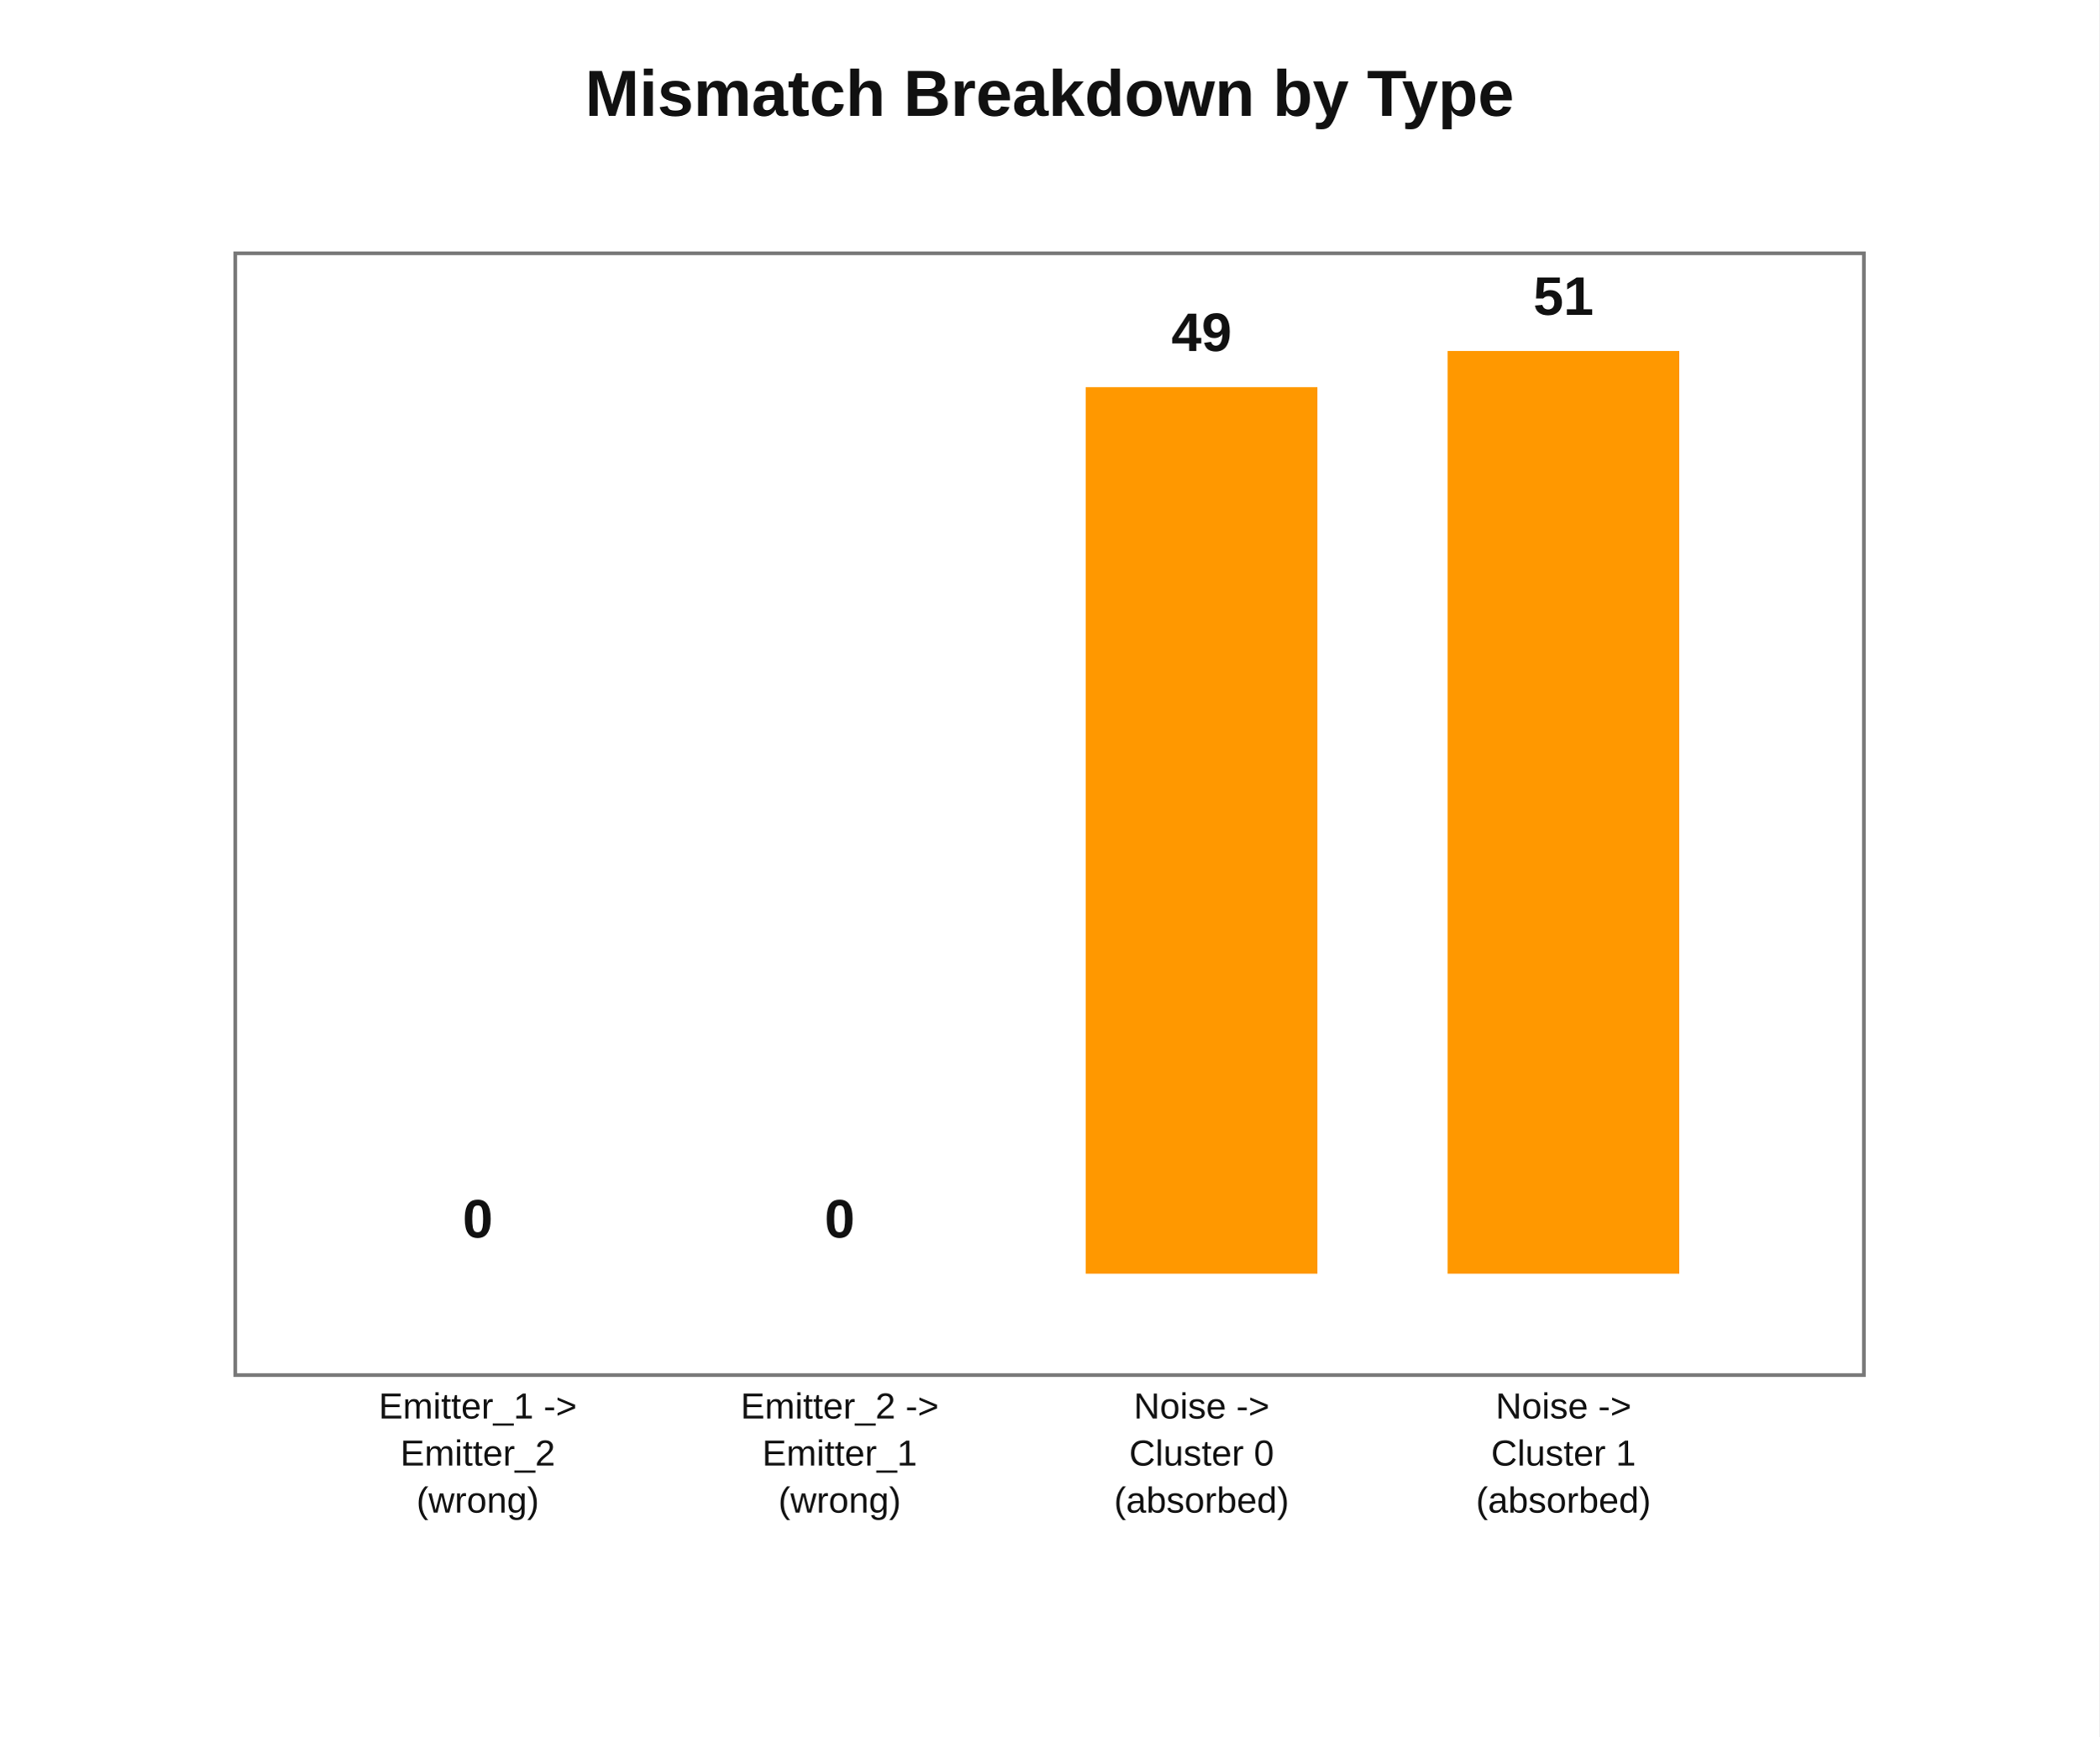
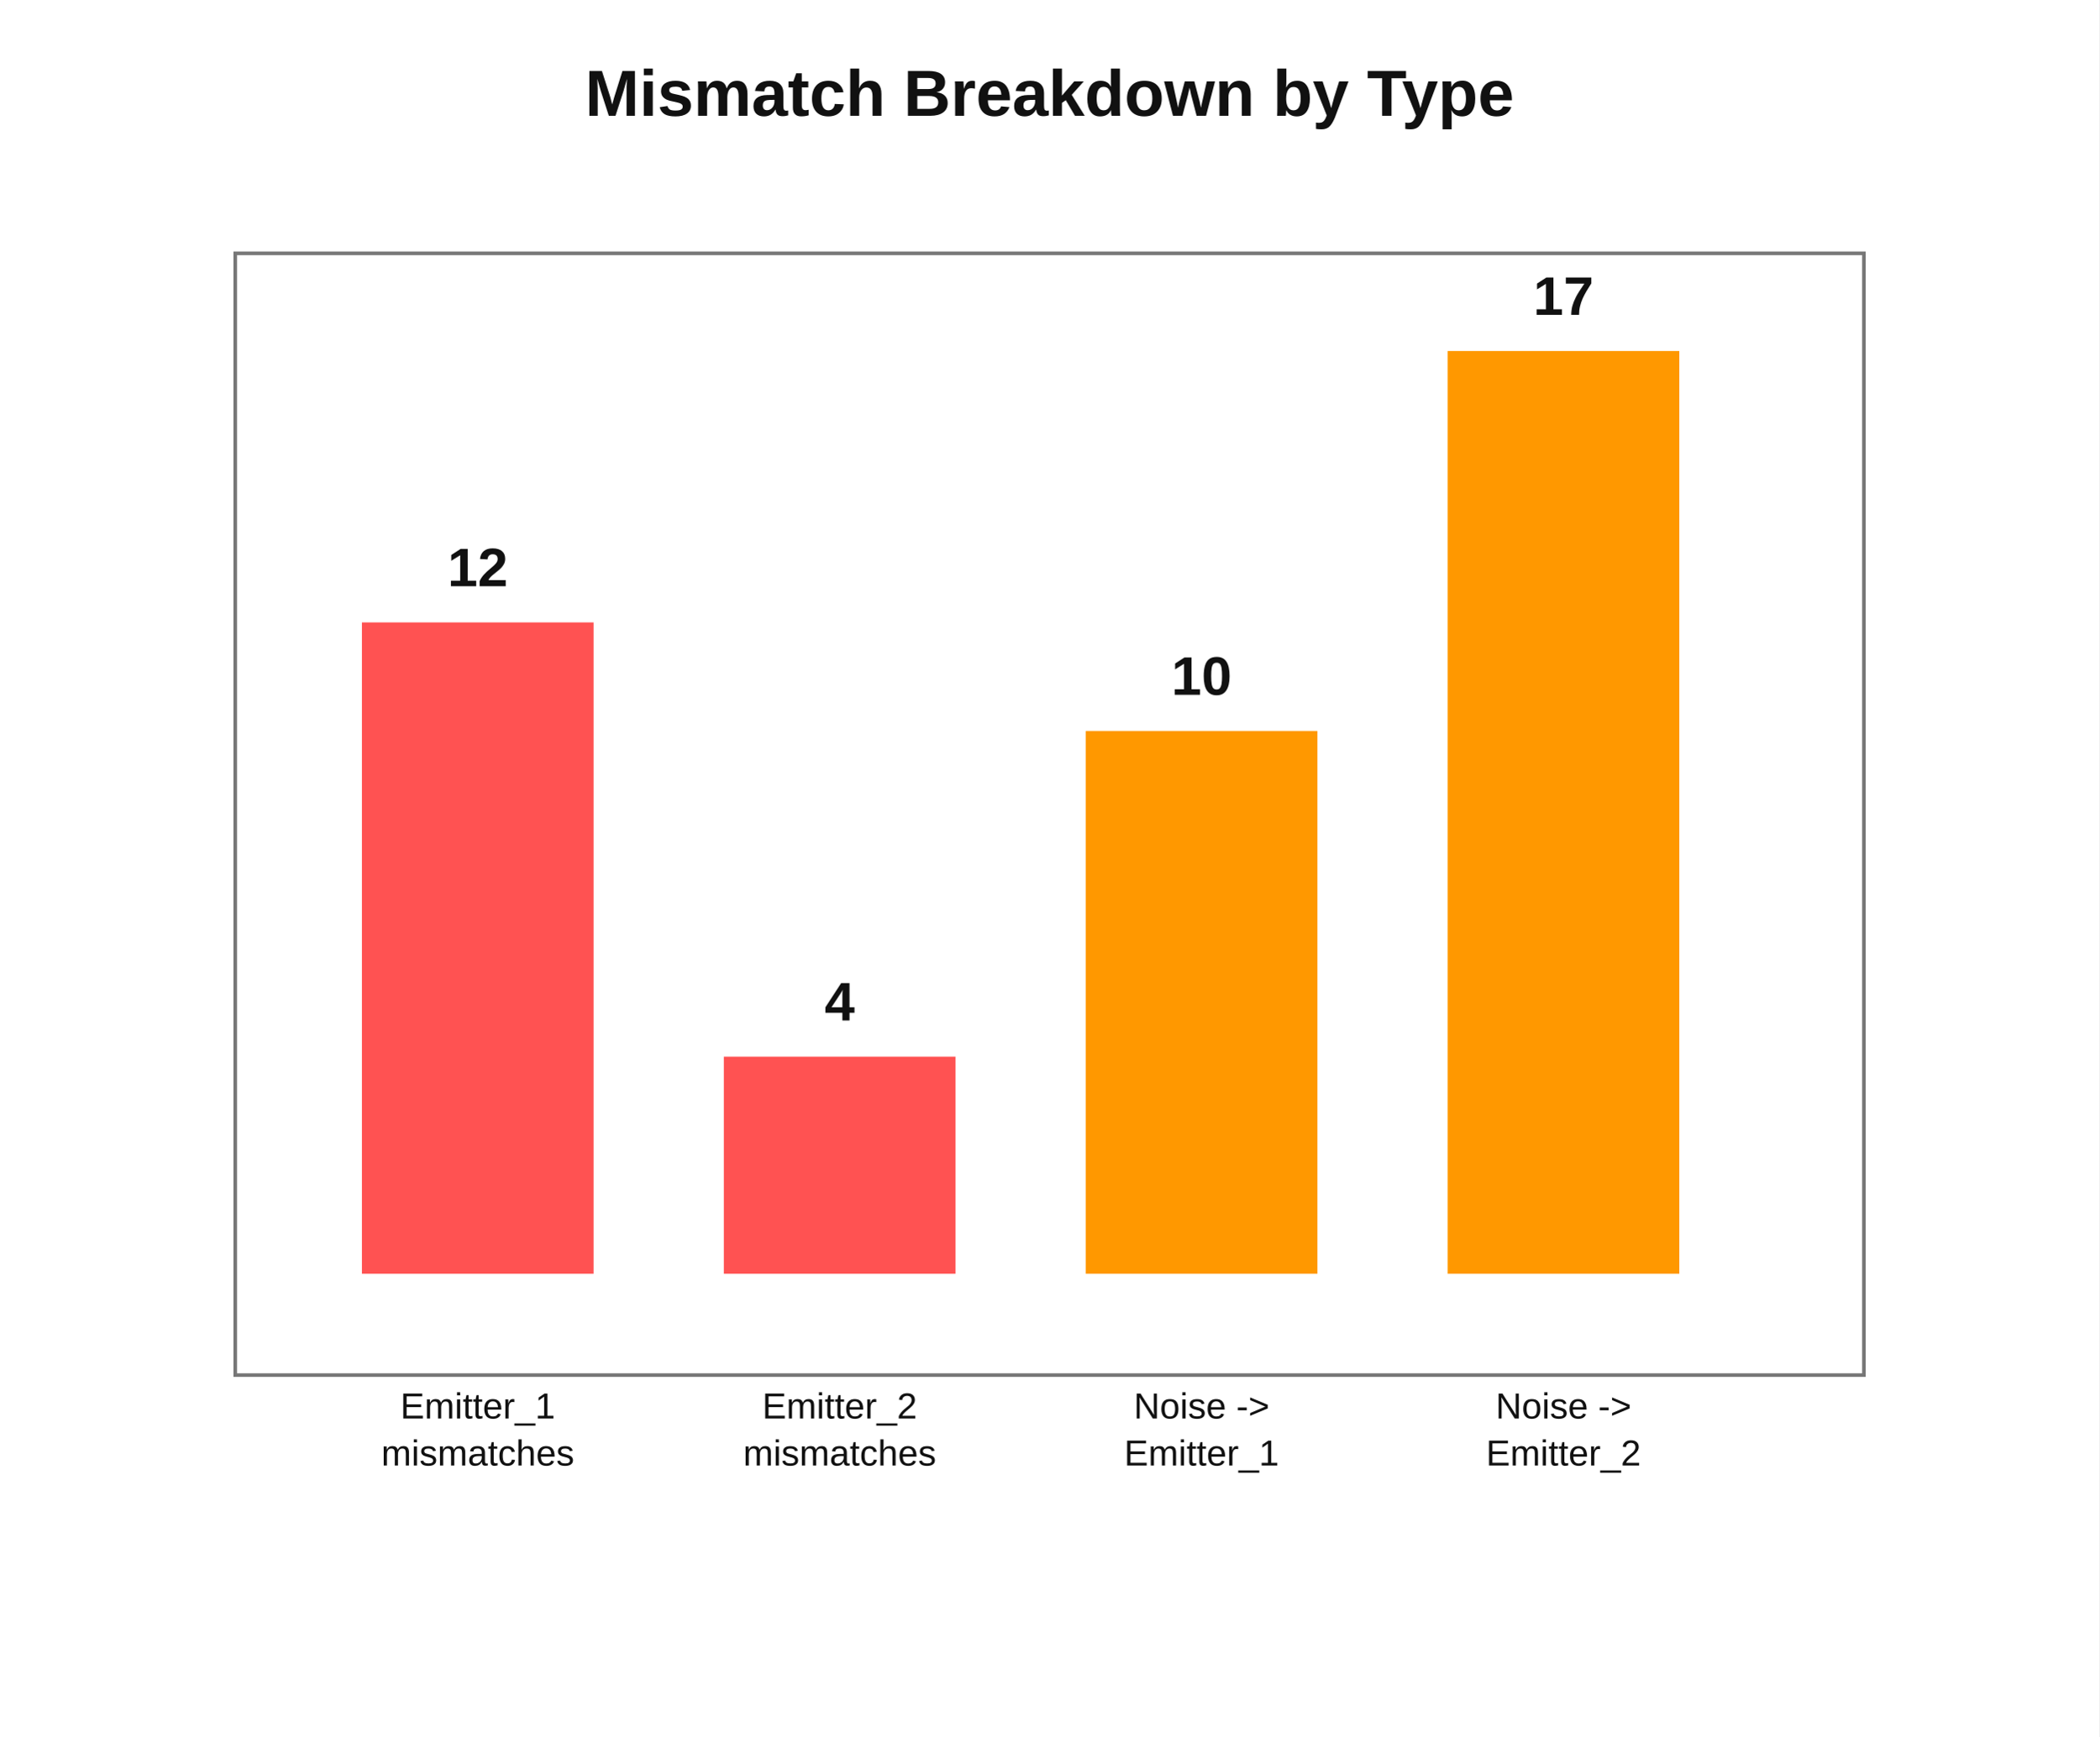
<svg xmlns="http://www.w3.org/2000/svg" width="580" height="480" viewBox="0 0 580 480">
  <rect x="0.00" y="0.00" width="580.00" height="480.00" fill="#ffffff" stroke="none" stroke-width="1" opacity="1.0" />
  <text x="290.00" y="32.00" font-family="Arial, sans-serif" font-size="18" font-weight="bold" fill="#111" text-anchor="middle">Mismatch Breakdown by Type</text>
  <rect x="65.00" y="70.00" width="450.00" height="310.00" fill="#ffffff" stroke="#777" stroke-width="1" opacity="1.0" />
-   <rect x="100.00" y="352.00" width="64.00" height="0.00" fill="#ff5252" stroke="none" stroke-width="1" opacity="1.0" />
-   <text x="132.00" y="342.00" font-family="Arial, sans-serif" font-size="15" font-weight="bold" fill="#111" text-anchor="middle">0</text>
-   <text x="132.00" y="392.00" font-family="Arial, sans-serif" font-size="10" font-weight="normal" fill="#111" text-anchor="middle">Emitter_1 -&gt;</text>
-   <text x="132.00" y="405.00" font-family="Arial, sans-serif" font-size="10" font-weight="normal" fill="#111" text-anchor="middle">Emitter_2</text>
-   <text x="132.00" y="418.00" font-family="Arial, sans-serif" font-size="10" font-weight="normal" fill="#111" text-anchor="middle">(wrong)</text>
-   <rect x="200.00" y="352.00" width="64.00" height="0.00" fill="#ff5252" stroke="none" stroke-width="1" opacity="1.0" />
-   <text x="232.00" y="342.00" font-family="Arial, sans-serif" font-size="15" font-weight="bold" fill="#111" text-anchor="middle">0</text>
-   <text x="232.00" y="392.00" font-family="Arial, sans-serif" font-size="10" font-weight="normal" fill="#111" text-anchor="middle">Emitter_2 -&gt;</text>
-   <text x="232.00" y="405.00" font-family="Arial, sans-serif" font-size="10" font-weight="normal" fill="#111" text-anchor="middle">Emitter_1</text>
-   <text x="232.00" y="418.00" font-family="Arial, sans-serif" font-size="10" font-weight="normal" fill="#111" text-anchor="middle">(wrong)</text>
-   <rect x="300.00" y="107.00" width="64.00" height="245.00" fill="#ff9800" stroke="none" stroke-width="1" opacity="1.0" />
-   <text x="332.00" y="97.00" font-family="Arial, sans-serif" font-size="15" font-weight="bold" fill="#111" text-anchor="middle">49</text>
+   <rect x="100.00" y="172.00" width="64.00" height="180.00" fill="#ff5252" stroke="none" stroke-width="1" opacity="1.0" />
+   <text x="132.00" y="162.00" font-family="Arial, sans-serif" font-size="15" font-weight="bold" fill="#111" text-anchor="middle">12</text>
+   <text x="132.00" y="392.00" font-family="Arial, sans-serif" font-size="10" font-weight="normal" fill="#111" text-anchor="middle">Emitter_1</text>
+   <text x="132.00" y="405.00" font-family="Arial, sans-serif" font-size="10" font-weight="normal" fill="#111" text-anchor="middle">mismatches</text>
+   <rect x="200.00" y="292.00" width="64.00" height="60.00" fill="#ff5252" stroke="none" stroke-width="1" opacity="1.0" />
+   <text x="232.00" y="282.00" font-family="Arial, sans-serif" font-size="15" font-weight="bold" fill="#111" text-anchor="middle">4</text>
+   <text x="232.00" y="392.00" font-family="Arial, sans-serif" font-size="10" font-weight="normal" fill="#111" text-anchor="middle">Emitter_2</text>
+   <text x="232.00" y="405.00" font-family="Arial, sans-serif" font-size="10" font-weight="normal" fill="#111" text-anchor="middle">mismatches</text>
+   <rect x="300.00" y="202.00" width="64.00" height="150.00" fill="#ff9800" stroke="none" stroke-width="1" opacity="1.0" />
+   <text x="332.00" y="192.00" font-family="Arial, sans-serif" font-size="15" font-weight="bold" fill="#111" text-anchor="middle">10</text>
  <text x="332.00" y="392.00" font-family="Arial, sans-serif" font-size="10" font-weight="normal" fill="#111" text-anchor="middle">Noise -&gt;</text>
-   <text x="332.00" y="405.00" font-family="Arial, sans-serif" font-size="10" font-weight="normal" fill="#111" text-anchor="middle">Cluster 0</text>
-   <text x="332.00" y="418.00" font-family="Arial, sans-serif" font-size="10" font-weight="normal" fill="#111" text-anchor="middle">(absorbed)</text>
+   <text x="332.00" y="405.00" font-family="Arial, sans-serif" font-size="10" font-weight="normal" fill="#111" text-anchor="middle">Emitter_1</text>
  <rect x="400.00" y="97.00" width="64.00" height="255.00" fill="#ff9800" stroke="none" stroke-width="1" opacity="1.0" />
-   <text x="432.00" y="87.00" font-family="Arial, sans-serif" font-size="15" font-weight="bold" fill="#111" text-anchor="middle">51</text>
+   <text x="432.00" y="87.00" font-family="Arial, sans-serif" font-size="15" font-weight="bold" fill="#111" text-anchor="middle">17</text>
  <text x="432.00" y="392.00" font-family="Arial, sans-serif" font-size="10" font-weight="normal" fill="#111" text-anchor="middle">Noise -&gt;</text>
-   <text x="432.00" y="405.00" font-family="Arial, sans-serif" font-size="10" font-weight="normal" fill="#111" text-anchor="middle">Cluster 1</text>
-   <text x="432.00" y="418.00" font-family="Arial, sans-serif" font-size="10" font-weight="normal" fill="#111" text-anchor="middle">(absorbed)</text>
+   <text x="432.00" y="405.00" font-family="Arial, sans-serif" font-size="10" font-weight="normal" fill="#111" text-anchor="middle">Emitter_2</text>
</svg>
